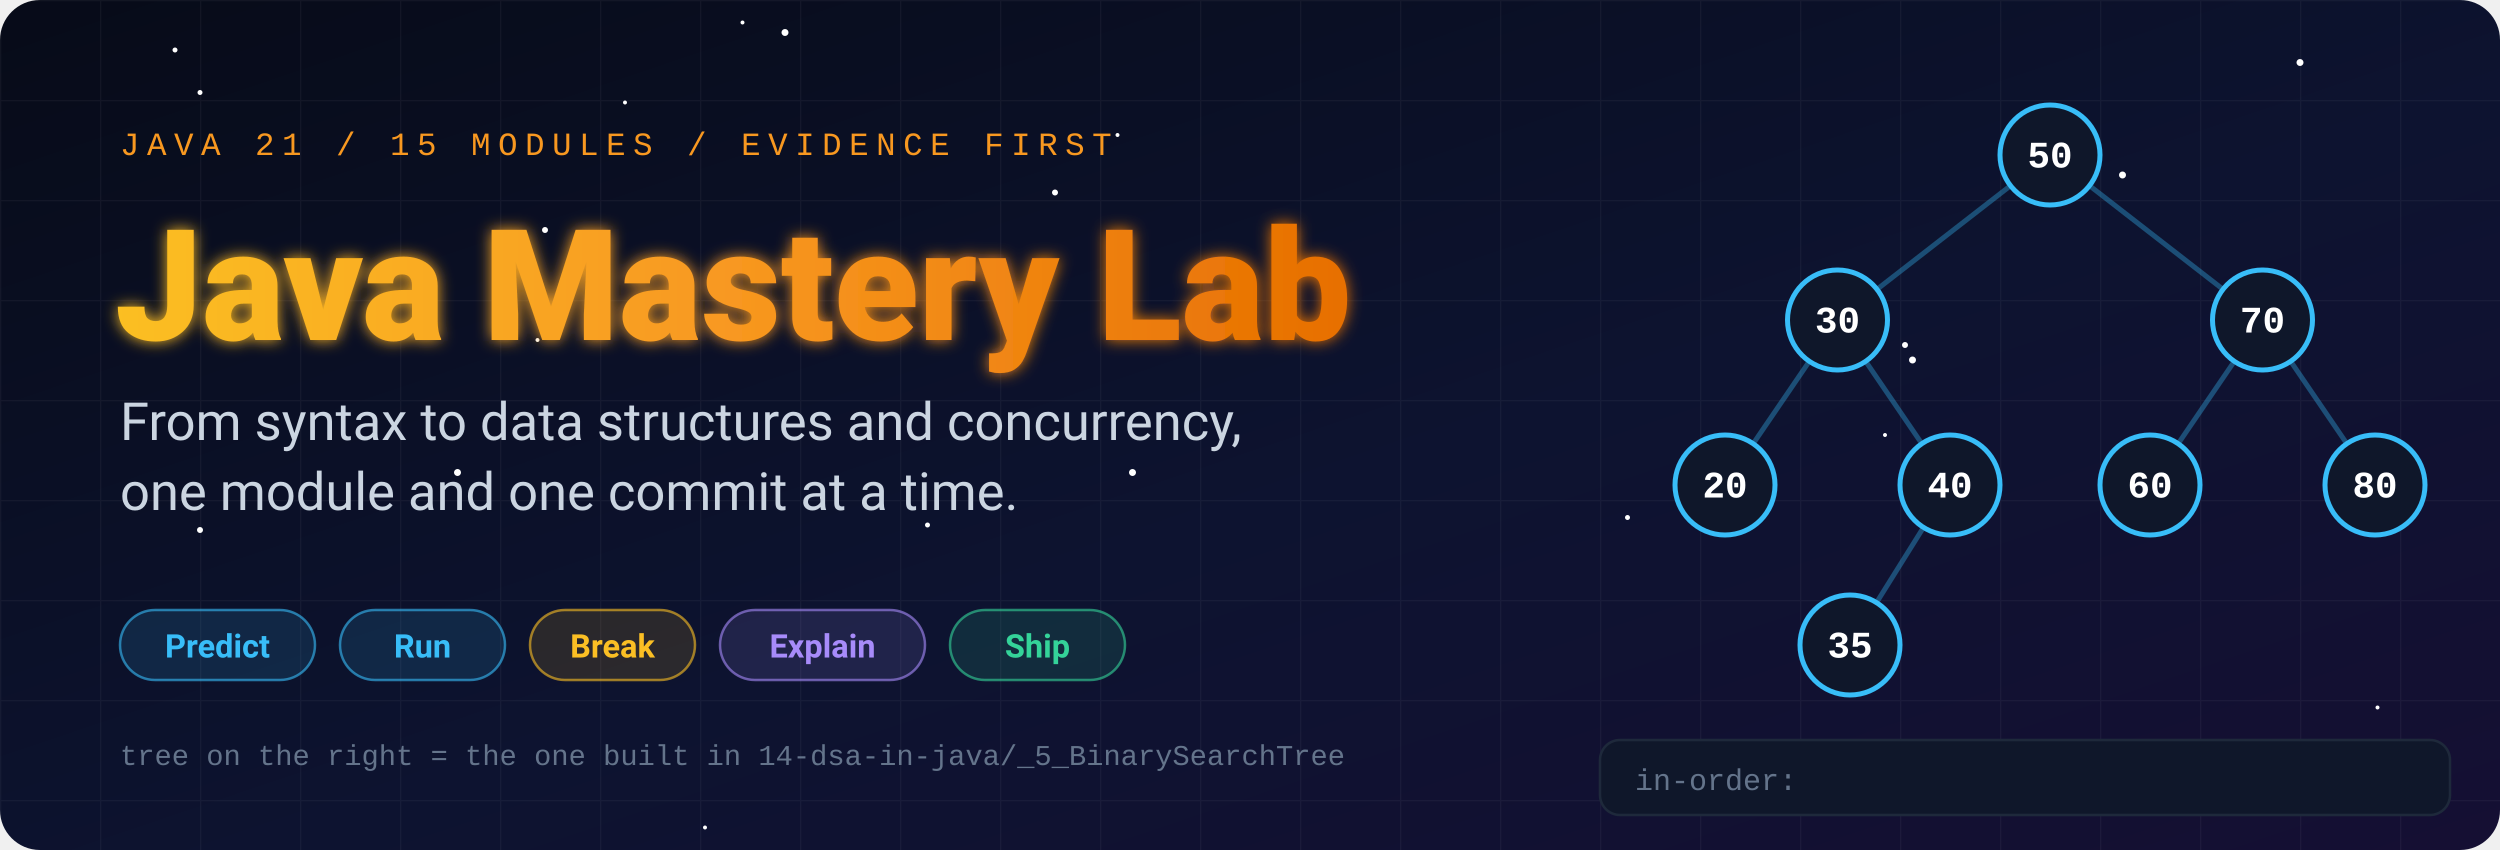
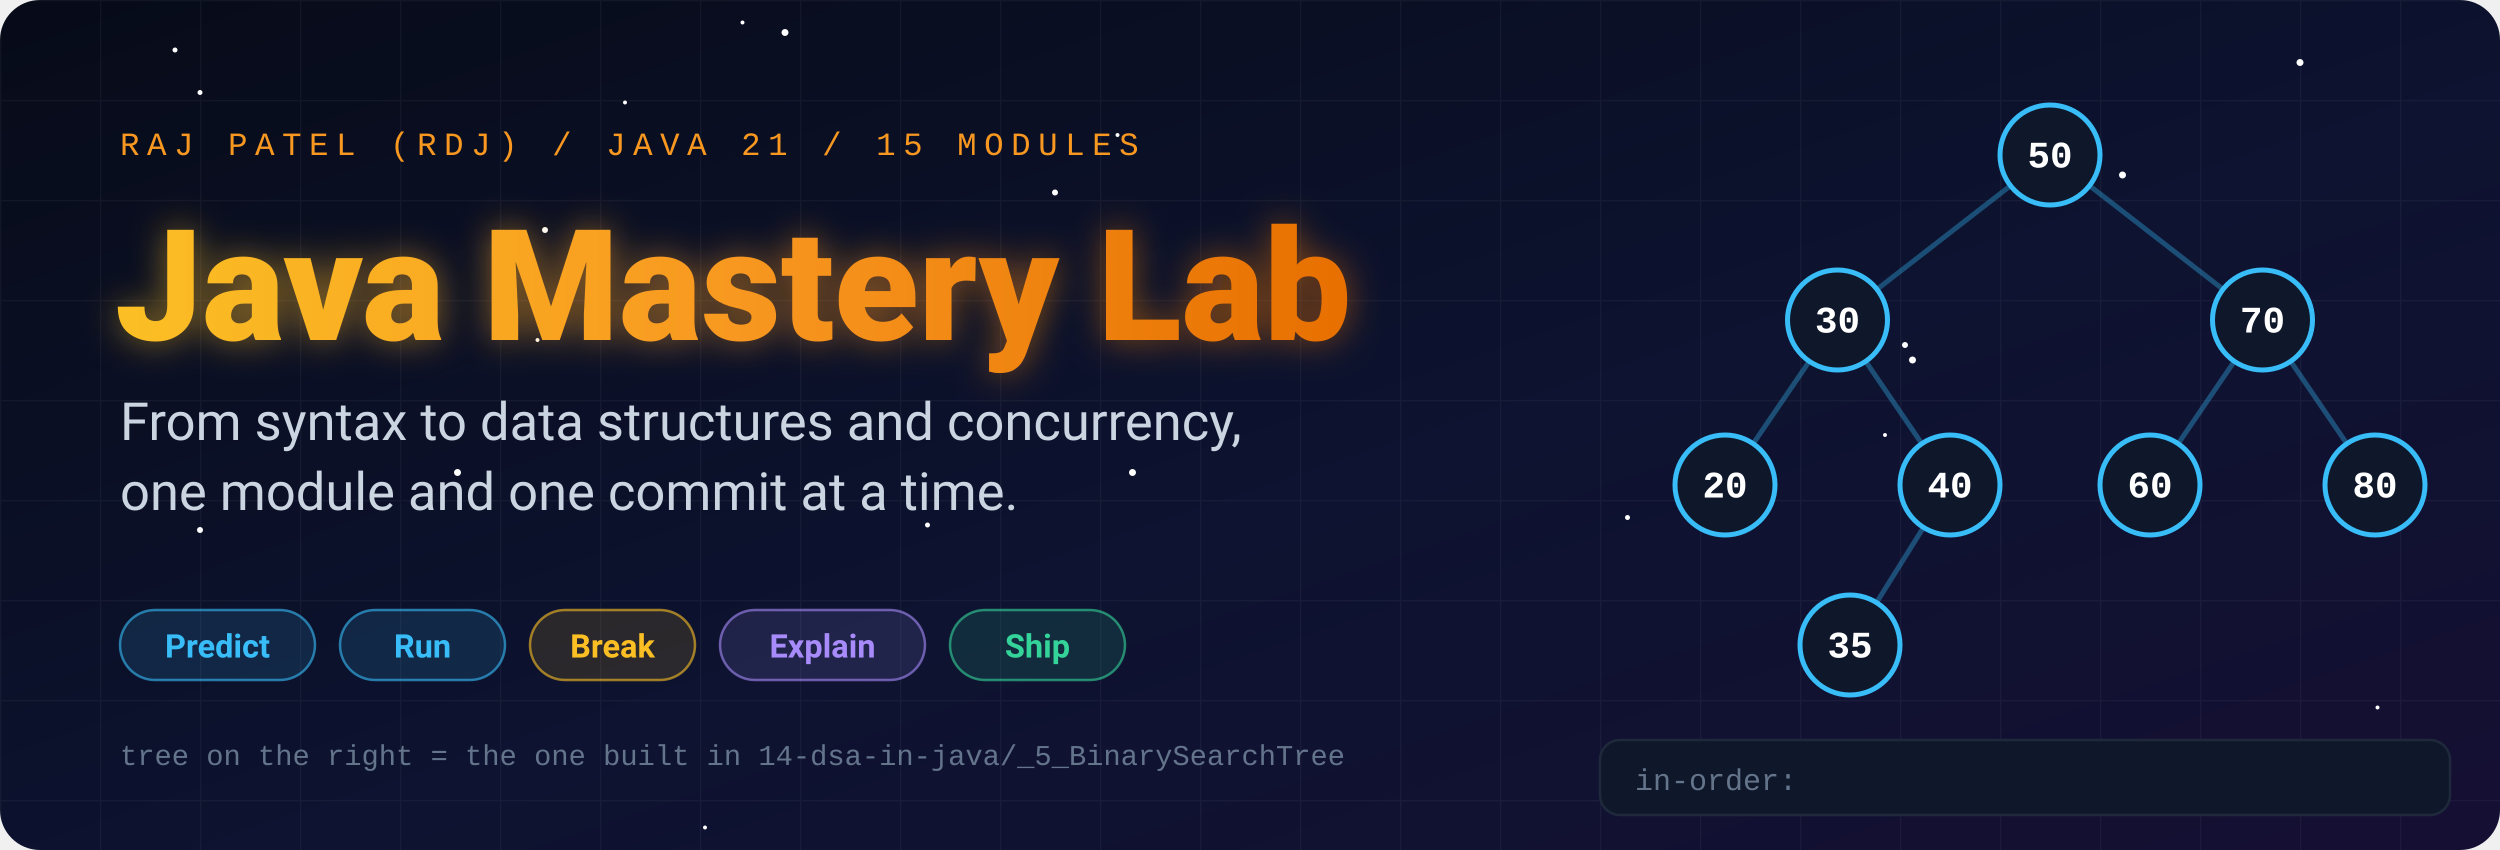
<svg xmlns="http://www.w3.org/2000/svg" viewBox="0 0 1000 340" width="1000" height="340" role="img" aria-labelledby="t d">
  <style>.sans{font-family:'Segoe UI',system-ui,-apple-system,Roboto,'Helvetica Neue',Arial,sans-serif}.mono{font-family:ui-monospace,SFMono-Regular,Menlo,Consolas,'Liberation Mono','DejaVu Sans Mono',monospace}</style>
  <defs>
    <linearGradient id="bgj" x1="0" y1="0" x2="1" y2="1">
      <stop offset="0" stop-color="#070b18" />
      <stop offset="0.55" stop-color="#0d1330" />
      <stop offset="1" stop-color="#150f33" />
    </linearGradient>
    <pattern id="gridj" width="40" height="40" patternUnits="userSpaceOnUse">
      <path d="M40 0H0V40" fill="none" stroke="#fff" stroke-opacity="0.045" stroke-width="1" />
    </pattern>
    <filter id="glow" x="-60%" y="-60%" width="220%" height="220%">
      <feGaussianBlur stdDeviation="3" result="b" />
      <feMerge>
        <feMergeNode in="b" />
        <feMergeNode in="SourceGraphic" />
      </feMerge>
    </filter>
    <linearGradient id="scanj" x1="0" y1="0" x2="1" y2="0">
      <stop offset="0" stop-color="#22d3ee" stop-opacity="0" />
      <stop offset="0.5" stop-color="#22d3ee" stop-opacity="0.16" />
      <stop offset="1" stop-color="#22d3ee" stop-opacity="0" />
    </linearGradient>
+     <filter id="soft" x="-20%" y="-60%" width="140%" height="220%">
+       <feGaussianBlur stdDeviation="7" />
+     </filter>
    <linearGradient id="jt" x1="0" y1="0" x2="1" y2="0" spreadMethod="reflect">
      <stop offset="0" stop-color="#fbbf24" />
      <stop offset="0.5" stop-color="#f89820" />
      <stop offset="1" stop-color="#e76f00" />
      <animateTransform attributeName="gradientTransform" type="translate" values="-0.3 0;0.3 0;-0.3 0" dur="8s" repeatCount="indefinite" />
    </linearGradient>
  </defs>
  <rect width="1000" height="340" rx="16" fill="url(#bgj)" />
  <rect width="1000" height="340" rx="16" fill="url(#gridj)" />
  <circle cx="453" cy="189" r="1.4" fill="#fff">
    <animate attributeName="opacity" values="0.9;0.1;0.9" dur="4.0s" repeatCount="indefinite" />
  </circle>
  <circle cx="849" cy="70" r="1.4" fill="#fff">
    <animate attributeName="opacity" values="1;0.2;1" dur="2.8s" repeatCount="indefinite" />
  </circle>
  <circle cx="447" cy="54" r="0.8" fill="#fff">
    <animate attributeName="opacity" values="0.3;1;0.3" dur="4.0s" repeatCount="indefinite" />
  </circle>
  <circle cx="651" cy="207" r="1.0" fill="#fff">
    <animate attributeName="opacity" values="0.9;0.1;0.9" dur="2.2s" repeatCount="indefinite" />
  </circle>
  <circle cx="70" cy="20" r="1.0" fill="#fff">
    <animate attributeName="opacity" values="0.3;1;0.3" dur="2.2s" repeatCount="indefinite" />
  </circle>
  <circle cx="329" cy="199" r="1.0" fill="#fff">
    <animate attributeName="opacity" values="0.9;0.1;0.9" dur="2.8s" repeatCount="indefinite" />
  </circle>
  <circle cx="297" cy="9" r="0.8" fill="#fff">
    <animate attributeName="opacity" values="0.9;0.1;0.9" dur="4.0s" repeatCount="indefinite" />
  </circle>
  <circle cx="282" cy="331" r="0.8" fill="#fff">
    <animate attributeName="opacity" values="0.3;1;0.3" dur="3.3s" repeatCount="indefinite" />
  </circle>
  <circle cx="754" cy="174" r="0.8" fill="#fff">
    <animate attributeName="opacity" values="0.9;0.1;0.9" dur="2.2s" repeatCount="indefinite" />
  </circle>
  <circle cx="762" cy="138" r="1.2" fill="#fff">
    <animate attributeName="opacity" values="1;0.2;1" dur="4.0s" repeatCount="indefinite" />
  </circle>
  <circle cx="951" cy="283" r="0.8" fill="#fff">
    <animate attributeName="opacity" values="1;0.2;1" dur="2.8s" repeatCount="indefinite" />
  </circle>
  <circle cx="920" cy="25" r="1.4" fill="#fff">
    <animate attributeName="opacity" values="0.3;1;0.3" dur="4.0s" repeatCount="indefinite" />
  </circle>
  <circle cx="80" cy="212" r="1.2" fill="#fff">
    <animate attributeName="opacity" values="1;0.2;1" dur="3.3s" repeatCount="indefinite" />
  </circle>
  <circle cx="314" cy="13" r="1.4" fill="#fff">
    <animate attributeName="opacity" values="1;0.2;1" dur="2.2s" repeatCount="indefinite" />
  </circle>
  <circle cx="250" cy="41" r="0.8" fill="#fff">
    <animate attributeName="opacity" values="0.3;1;0.3" dur="4.0s" repeatCount="indefinite" />
  </circle>
  <circle cx="183" cy="189" r="1.4" fill="#fff">
    <animate attributeName="opacity" values="0.9;0.1;0.9" dur="2.8s" repeatCount="indefinite" />
  </circle>
  <circle cx="765" cy="144" r="1.4" fill="#fff">
    <animate attributeName="opacity" values="0.3;1;0.3" dur="2.2s" repeatCount="indefinite" />
  </circle>
  <circle cx="422" cy="77" r="1.2" fill="#fff">
    <animate attributeName="opacity" values="1;0.2;1" dur="3.3s" repeatCount="indefinite" />
  </circle>
  <circle cx="215" cy="136" r="0.8" fill="#fff">
    <animate attributeName="opacity" values="1;0.2;1" dur="2.2s" repeatCount="indefinite" />
  </circle>
  <circle cx="218" cy="92" r="1.2" fill="#fff">
    <animate attributeName="opacity" values="0.3;1;0.3" dur="3.3s" repeatCount="indefinite" />
  </circle>
  <circle cx="80" cy="37" r="1.0" fill="#fff">
    <animate attributeName="opacity" values="0.9;0.1;0.9" dur="2.2s" repeatCount="indefinite" />
  </circle>
  <circle cx="371" cy="210" r="1.0" fill="#fff">
    <animate attributeName="opacity" values="0.9;0.1;0.9" dur="4.0s" repeatCount="indefinite" />
  </circle>
  <rect x="-160" y="0" width="160" height="340" fill="url(#scanj)">
    <animateTransform attributeName="transform" type="translate" values="0 0;1160 0" dur="9s" repeatCount="indefinite" />
  </rect>
  <g class="sans">
-     <text class="mono" x="48" y="62" font-size="13" letter-spacing="3" fill="#f89820">JAVA 21  /  15 MODULES  /  EVIDENCE FIRST</text>
-     <text x="46" y="136" font-size="62" font-weight="800" fill="url(#jt)" filter="url(#glow)">Java Mastery Lab</text>
+     <text class="mono" x="48" y="62" font-size="13" letter-spacing="3" fill="#f89820">RAJ PATEL (RDJ)  /  JAVA 21  /  15 MODULES</text>
+     <text x="46" y="136" font-size="62" font-weight="800" fill="url(#jt)" filter="url(#soft)" opacity="0.55">Java Mastery Lab</text>
+     <text x="46" y="136" font-size="62" font-weight="800" fill="url(#jt)">Java Mastery Lab</text>
    <text x="48" y="176" font-size="21" fill="#cbd5e1">From syntax to data structures and concurrency,</text>
    <text x="48" y="204" font-size="21" fill="#cbd5e1">one module and one commit at a time.</text>
  </g>
  <g>
    <rect x="48" y="244" width="78" height="28" rx="14" fill="#38bdf8" fill-opacity="0.13" stroke="#38bdf8" stroke-opacity="0.6" />
    <text class="sans" x="87.0" y="263" font-size="13" font-weight="600" fill="#38bdf8" text-anchor="middle">Predict</text>
  </g>
  <g>
    <rect x="136" y="244" width="66" height="28" rx="14" fill="#38bdf8" fill-opacity="0.13" stroke="#38bdf8" stroke-opacity="0.6" />
    <text class="sans" x="169.0" y="263" font-size="13" font-weight="600" fill="#38bdf8" text-anchor="middle">Run</text>
  </g>
  <g>
    <rect x="212" y="244" width="66" height="28" rx="14" fill="#fbbf24" fill-opacity="0.13" stroke="#fbbf24" stroke-opacity="0.6" />
    <text class="sans" x="245.0" y="263" font-size="13" font-weight="600" fill="#fbbf24" text-anchor="middle">Break</text>
  </g>
  <g>
    <rect x="288" y="244" width="82" height="28" rx="14" fill="#a78bfa" fill-opacity="0.13" stroke="#a78bfa" stroke-opacity="0.6" />
    <text class="sans" x="329.0" y="263" font-size="13" font-weight="600" fill="#a78bfa" text-anchor="middle">Explain</text>
  </g>
  <g>
    <rect x="380" y="244" width="70" height="28" rx="14" fill="#34d399" fill-opacity="0.13" stroke="#34d399" stroke-opacity="0.6" />
    <text class="sans" x="415.0" y="263" font-size="13" font-weight="600" fill="#34d399" text-anchor="middle">Ship</text>
  </g>
  <text class="mono" x="48" y="306" font-size="11.5" fill="#64748b">tree on the right = the one built in 14-dsa-in-java/_5_BinarySearchTree</text>
  <line x1="820" y1="62" x2="735" y2="128" stroke="#38bdf8" stroke-opacity="0.35" stroke-width="2" />
  <line x1="820" y1="62" x2="905" y2="128" stroke="#38bdf8" stroke-opacity="0.35" stroke-width="2" />
  <line x1="735" y1="128" x2="690" y2="194" stroke="#38bdf8" stroke-opacity="0.35" stroke-width="2" />
  <line x1="735" y1="128" x2="780" y2="194" stroke="#38bdf8" stroke-opacity="0.35" stroke-width="2" />
  <line x1="905" y1="128" x2="860" y2="194" stroke="#38bdf8" stroke-opacity="0.35" stroke-width="2" />
  <line x1="905" y1="128" x2="950" y2="194" stroke="#38bdf8" stroke-opacity="0.35" stroke-width="2" />
  <line x1="780" y1="194" x2="740" y2="258" stroke="#38bdf8" stroke-opacity="0.35" stroke-width="2" />
  <circle cx="690" cy="194" r="20" fill="#0f172a" stroke="#38bdf8" stroke-width="2" />
  <circle cx="690" cy="194" r="20" fill="#f89820" opacity="0" filter="url(#glow)">
    <animate attributeName="opacity" values="0;0;0.95;0.95;0;0" keyTimes="0;0.1;0.115;0.182;0.198;1" dur="10.0s" begin="0s" repeatCount="indefinite" />
  </circle>
  <text class="mono" x="690" y="199" font-size="15" font-weight="700" fill="#fff" text-anchor="middle">20</text>
  <circle cx="735" cy="128" r="20" fill="#0f172a" stroke="#38bdf8" stroke-width="2" />
  <circle cx="735" cy="128" r="20" fill="#f89820" opacity="0" filter="url(#glow)">
    <animate attributeName="opacity" values="0;0;0.95;0.95;0;0" keyTimes="0;0.175;0.19;0.258;0.273;1" dur="10.0s" begin="0s" repeatCount="indefinite" />
  </circle>
  <text class="mono" x="735" y="133" font-size="15" font-weight="700" fill="#fff" text-anchor="middle">30</text>
  <circle cx="740" cy="258" r="20" fill="#0f172a" stroke="#38bdf8" stroke-width="2" />
  <circle cx="740" cy="258" r="20" fill="#f89820" opacity="0" filter="url(#glow)">
    <animate attributeName="opacity" values="0;0;0.95;0.95;0;0" keyTimes="0;0.25;0.265;0.333;0.347;1" dur="10.0s" begin="0s" repeatCount="indefinite" />
  </circle>
  <text class="mono" x="740" y="263" font-size="15" font-weight="700" fill="#fff" text-anchor="middle">35</text>
  <circle cx="780" cy="194" r="20" fill="#0f172a" stroke="#38bdf8" stroke-width="2" />
  <circle cx="780" cy="194" r="20" fill="#f89820" opacity="0" filter="url(#glow)">
    <animate attributeName="opacity" values="0;0;0.95;0.95;0;0" keyTimes="0;0.325;0.34;0.407;0.422;1" dur="10.0s" begin="0s" repeatCount="indefinite" />
  </circle>
  <text class="mono" x="780" y="199" font-size="15" font-weight="700" fill="#fff" text-anchor="middle">40</text>
  <circle cx="820" cy="62" r="20" fill="#0f172a" stroke="#38bdf8" stroke-width="2" />
  <circle cx="820" cy="62" r="20" fill="#f89820" opacity="0" filter="url(#glow)">
    <animate attributeName="opacity" values="0;0;0.95;0.95;0;0" keyTimes="0;0.4;0.415;0.482;0.497;1" dur="10.0s" begin="0s" repeatCount="indefinite" />
  </circle>
  <text class="mono" x="820" y="67" font-size="15" font-weight="700" fill="#fff" text-anchor="middle">50</text>
  <circle cx="860" cy="194" r="20" fill="#0f172a" stroke="#38bdf8" stroke-width="2" />
  <circle cx="860" cy="194" r="20" fill="#f89820" opacity="0" filter="url(#glow)">
    <animate attributeName="opacity" values="0;0;0.95;0.95;0;0" keyTimes="0;0.475;0.49;0.557;0.573;1" dur="10.0s" begin="0s" repeatCount="indefinite" />
  </circle>
  <text class="mono" x="860" y="199" font-size="15" font-weight="700" fill="#fff" text-anchor="middle">60</text>
  <circle cx="905" cy="128" r="20" fill="#0f172a" stroke="#38bdf8" stroke-width="2" />
  <circle cx="905" cy="128" r="20" fill="#f89820" opacity="0" filter="url(#glow)">
    <animate attributeName="opacity" values="0;0;0.95;0.95;0;0" keyTimes="0;0.55;0.565;0.632;0.647;1" dur="10.0s" begin="0s" repeatCount="indefinite" />
  </circle>
  <text class="mono" x="905" y="133" font-size="15" font-weight="700" fill="#fff" text-anchor="middle">70</text>
  <circle cx="950" cy="194" r="20" fill="#0f172a" stroke="#38bdf8" stroke-width="2" />
  <circle cx="950" cy="194" r="20" fill="#f89820" opacity="0" filter="url(#glow)">
    <animate attributeName="opacity" values="0;0;0.95;0.95;0;0" keyTimes="0;0.625;0.64;0.708;0.723;1" dur="10.0s" begin="0s" repeatCount="indefinite" />
  </circle>
  <text class="mono" x="950" y="199" font-size="15" font-weight="700" fill="#fff" text-anchor="middle">80</text>
  <rect x="640" y="296" width="340" height="30" rx="8" fill="#0f172a" stroke="#1e293b" />
  <text class="mono" x="654" y="316" font-size="12" fill="#64748b">in-order:</text>
  <text class="mono" x="724" y="316" font-size="14" font-weight="700" fill="#f89820" opacity="0">20<animate attributeName="opacity" values="0;0;1;1;0;0" keyTimes="0;0.1;0.112;0.86;0.92;1" dur="10.0s" begin="0s" repeatCount="indefinite" />
  </text>
  <text class="mono" x="755" y="316" font-size="14" font-weight="700" fill="#f89820" opacity="0">30<animate attributeName="opacity" values="0;0;1;1;0;0" keyTimes="0;0.175;0.187;0.86;0.92;1" dur="10.0s" begin="0s" repeatCount="indefinite" />
  </text>
  <text class="mono" x="786" y="316" font-size="14" font-weight="700" fill="#f89820" opacity="0">35<animate attributeName="opacity" values="0;0;1;1;0;0" keyTimes="0;0.25;0.262;0.86;0.92;1" dur="10.0s" begin="0s" repeatCount="indefinite" />
  </text>
  <text class="mono" x="817" y="316" font-size="14" font-weight="700" fill="#f89820" opacity="0">40<animate attributeName="opacity" values="0;0;1;1;0;0" keyTimes="0;0.325;0.337;0.86;0.92;1" dur="10.0s" begin="0s" repeatCount="indefinite" />
  </text>
  <text class="mono" x="848" y="316" font-size="14" font-weight="700" fill="#f89820" opacity="0">50<animate attributeName="opacity" values="0;0;1;1;0;0" keyTimes="0;0.4;0.412;0.86;0.92;1" dur="10.0s" begin="0s" repeatCount="indefinite" />
  </text>
  <text class="mono" x="879" y="316" font-size="14" font-weight="700" fill="#f89820" opacity="0">60<animate attributeName="opacity" values="0;0;1;1;0;0" keyTimes="0;0.475;0.487;0.86;0.92;1" dur="10.0s" begin="0s" repeatCount="indefinite" />
  </text>
  <text class="mono" x="910" y="316" font-size="14" font-weight="700" fill="#f89820" opacity="0">70<animate attributeName="opacity" values="0;0;1;1;0;0" keyTimes="0;0.55;0.562;0.86;0.92;1" dur="10.0s" begin="0s" repeatCount="indefinite" />
  </text>
  <text class="mono" x="941" y="316" font-size="14" font-weight="700" fill="#f89820" opacity="0">80<animate attributeName="opacity" values="0;0;1;1;0;0" keyTimes="0;0.625;0.637;0.86;0.92;1" dur="10.0s" begin="0s" repeatCount="indefinite" />
  </text>
</svg>
